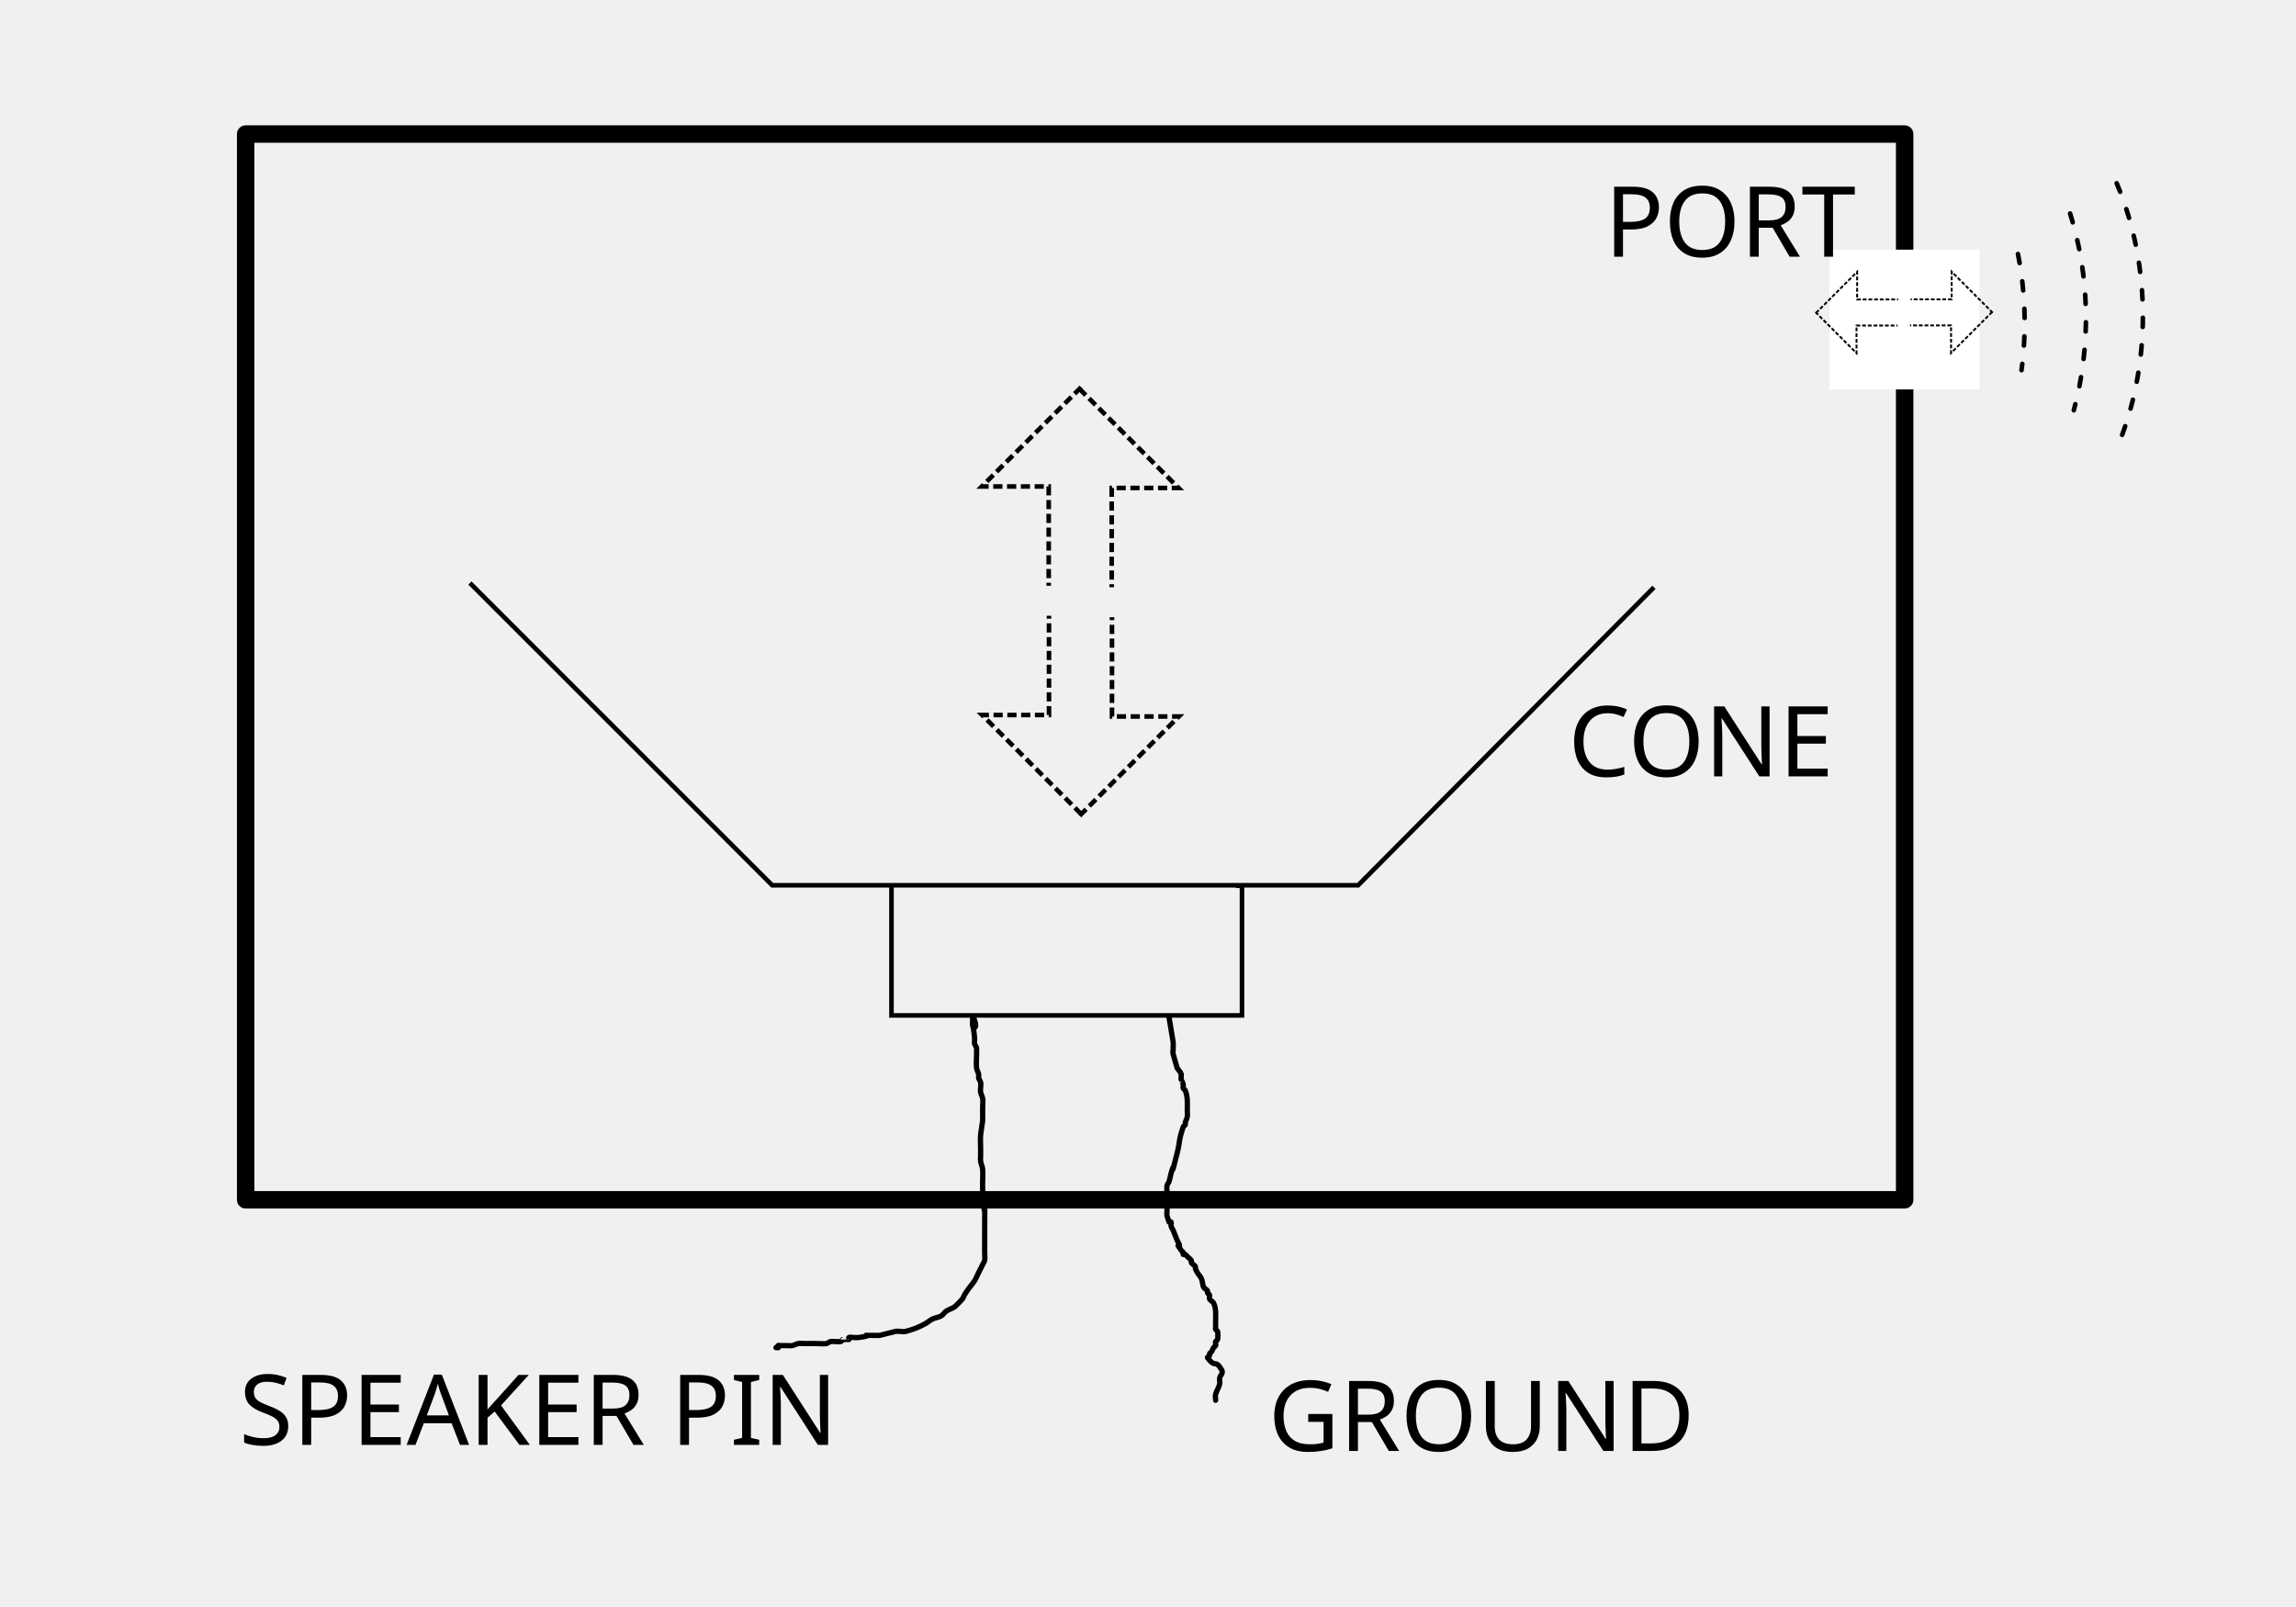
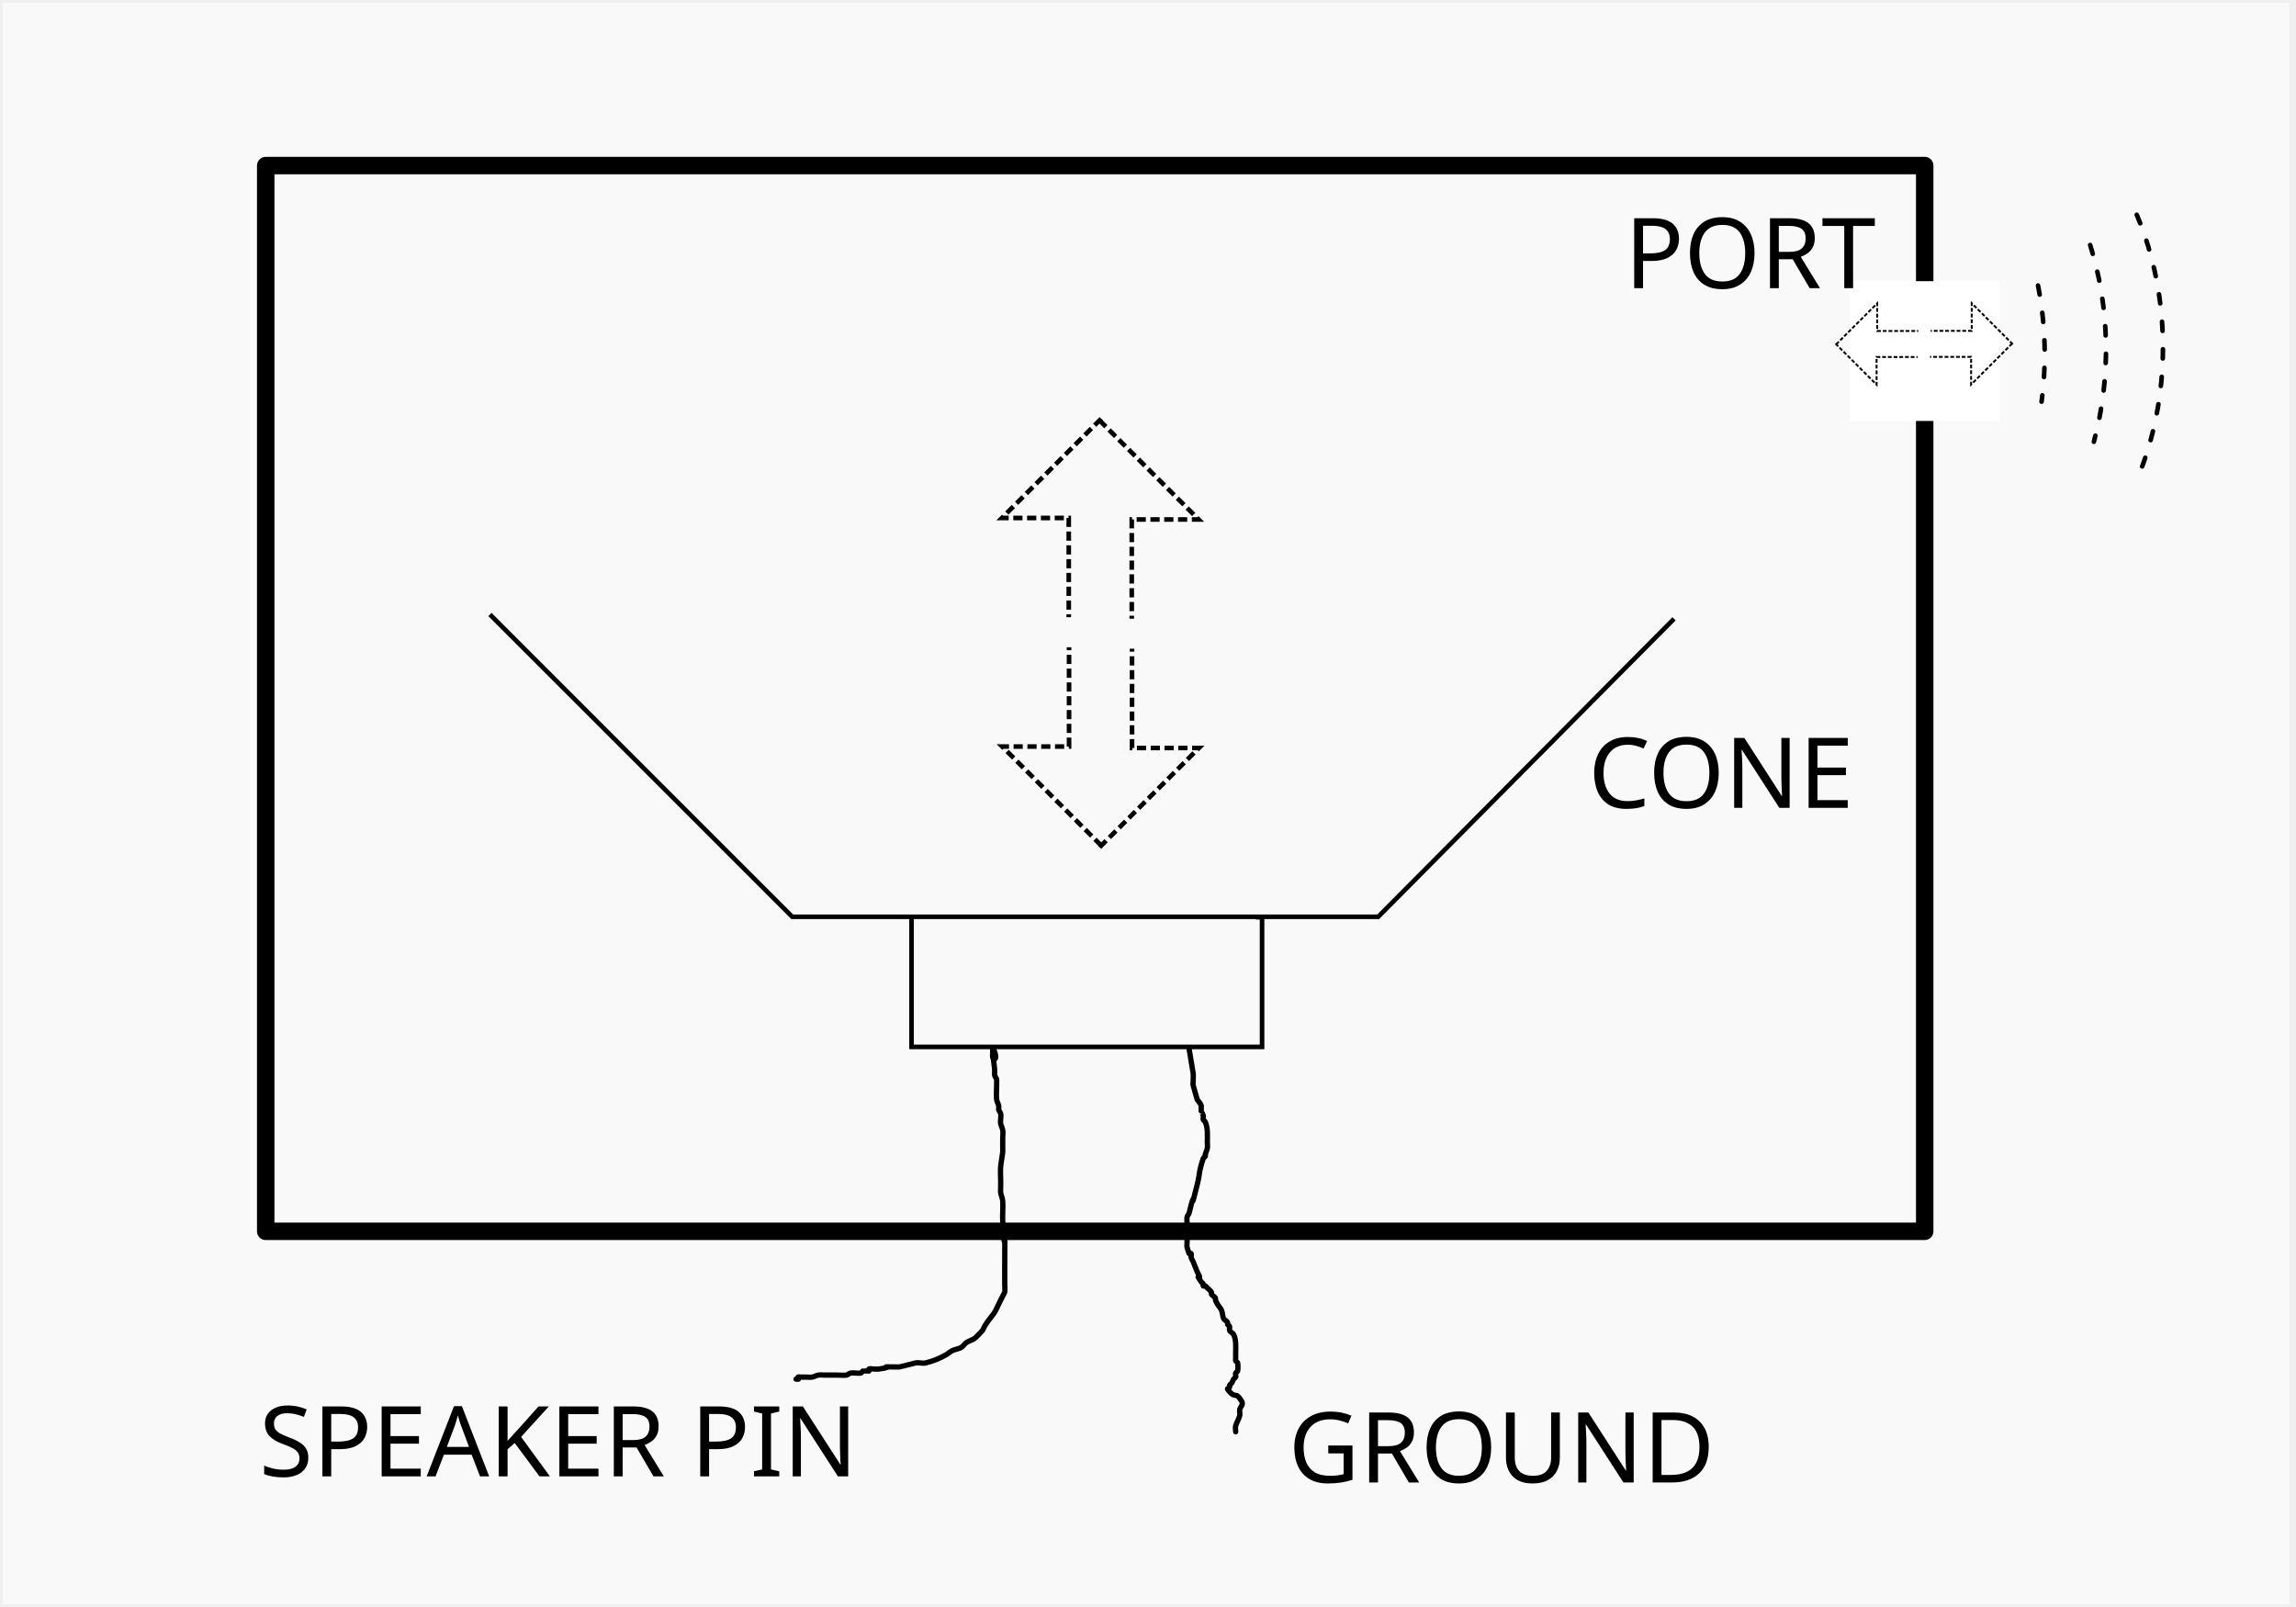
<svg xmlns="http://www.w3.org/2000/svg" width="500" height="350" viewBox="0 0 500 350" version="1.1" id="svg1">
  <defs id="defs1" />
  <g id="layer1">
-     <path style="fill:none;stroke:#000000;stroke-width:1px;stroke-linecap:butt;stroke-linejoin:miter;stroke-opacity:1" d="m 102.331,126.978 65.829,65.829 h 127.602 l 64.425,-64.893" id="path1" />
-     <rect style="fill:none;stroke:#000000;stroke-width:3.8;stroke-linecap:round;stroke-linejoin:round" id="rect1" width="361.278" height="232.116" x="53.497" y="29.197" />
-     <path style="fill:none;stroke:#000000;stroke-width:1px;stroke-linecap:butt;stroke-linejoin:miter;stroke-opacity:1" d="m 194.139,192.473 v 28.679 h 76.33 v -28.238 H 269.145" id="path2" />
-     <path style="fill:none;stroke:#000000;stroke-width:1.153;stroke-linecap:round;stroke-linejoin:round;stroke-dasharray:none" d="m 211.787,221.593 c 0.147,0.735 -0.294,2.353 0.441,2.206 0.735,-0.147 -0.441,-2.956 -0.441,-2.206 0,1.478 0.318,2.939 0.441,4.412 0.024,0.293 0,0.588 0,0.882 0,0.147 -0.046,0.302 0,0.441 0.104,0.312 0.337,0.57 0.441,0.882 0.046,0.14 0,0.294 0,0.441 0,0.294 0,0.588 0,0.882 0,0.987 -0.112,2.191 0,3.088 0.058,0.461 0.35,0.868 0.441,1.324 0.058,0.288 0,0.588 0,0.882 0.147,0.294 0.337,0.57 0.441,0.882 0.142,0.426 -0.123,1.715 0,2.206 0.113,0.451 0.35,0.868 0.441,1.324 0.115,0.577 0,1.177 0,1.765 0,0.735 0,1.471 0,2.206 0,0.294 0.033,0.59 0,0.882 -0.115,1.034 -0.338,2.054 -0.441,3.088 -0.091,0.913 0,2.171 0,3.088 0,0.441 0,0.882 0,1.324 0,0.441 -0.062,0.887 0,1.324 0.086,0.6 0.398,1.16 0.441,1.765 0.105,1.467 -0.077,2.943 0,4.412 0.652,12.395 0.441,-6.726 0.441,9.707 0,1.324 0,2.647 0,3.971 0,0.382 0.085,1.509 0,1.765 -0.104,0.312 -0.294,0.588 -0.441,0.882 -0.294,0.588 -0.588,1.177 -0.882,1.765 -0.294,0.588 -0.534,1.207 -0.882,1.765 -0.39,0.624 -0.896,1.166 -1.324,1.765 -0.308,0.431 -0.61,0.869 -0.882,1.324 -0.169,0.282 -0.244,0.619 -0.441,0.882 -0.086,0.115 -1.473,1.59 -1.765,1.765 -0.564,0.338 -1.218,0.518 -1.765,0.882 -0.346,0.231 -0.55,0.633 -0.882,0.882 -0.771,0.578 -1.316,0.438 -2.206,0.882 -0.474,0.237 -0.863,0.619 -1.324,0.882 -1.42,0.811 -2.805,1.363 -4.412,1.765 -0.694,0.173 -1.504,-0.14 -2.206,0 -0.037,0.007 -3.517,0.881 -3.53,0.882 -6.114,0 0.174,-0.214 -4.412,0.441 -0.437,0.062 -0.882,0 -1.324,0 -0.294,0 -0.619,-0.132 -0.882,0 -0.132,0.066 0.104,0.337 0,0.441 -4.2e-4,4.2e-4 -1.322,-6.6e-4 -1.324,0 -0.197,0.066 -0.236,0.407 -0.441,0.441 -0.725,0.121 -1.478,-0.104 -2.206,0 -0.326,0.046 -0.57,0.337 -0.882,0.441 -0.286,0.095 -1.845,0 -2.206,0 -0.882,0 -1.765,0 -2.647,0 -0.441,0 -0.888,-0.072 -1.324,0 -0.459,0.076 -0.865,0.365 -1.324,0.441 -0.435,0.072 -0.882,0 -1.324,0 -0.441,0 -0.882,0 -1.324,0 -0.147,0 -0.337,-0.104 -0.441,0 -0.588,0.588 0.735,0.441 -0.441,0.441" id="path3" />
-     <path style="fill:none;stroke:#000000;stroke-width:1.153;stroke-linecap:round;stroke-linejoin:round;stroke-dasharray:none" d="m 254.585,221.593 c 0.04,0.396 0.843,4.899 0.882,5.295 0.059,0.585 0,1.177 0,1.765 0,0.294 -0.071,0.597 0,0.882 0.294,1.03 0.588,2.059 0.882,3.088 0.294,0.441 0.715,0.821 0.882,1.324 0,2.509 -0.197,0.29 0.441,2.206 0.093,0.279 -0.132,0.619 0,0.882 0.093,0.186 0.364,0.248 0.441,0.441 0.591,1.476 0.441,2.868 0.441,4.412 0,0.441 0.072,0.888 0,1.324 -0.076,0.459 -0.328,0.872 -0.441,1.324 -0.036,0.143 0.066,0.31 0,0.441 -0.093,0.186 -0.375,0.244 -0.441,0.441 -1.098,3.295 -0.624,2.936 -1.324,5.736 -1.795,7.181 -0.203,0.489 -1.324,4.412 -0.167,0.583 -0.249,1.19 -0.441,1.765 -0.104,0.312 -0.377,0.56 -0.441,0.882 -0.086,0.433 0,0.882 0,1.324 0,1.324 0,2.647 0,3.971 0,0.441 -0.072,0.888 0,1.324 0.147,0.441 0.294,0.882 0.441,1.324 0.147,0 0.375,-0.132 0.441,0 0.132,0.263 -0.071,0.597 0,0.882 0.08,0.319 0.312,0.58 0.441,0.882 0.312,0.728 0.57,1.478 0.882,2.206 0.13,0.302 0.337,0.57 0.441,0.882 0.438,1.313 -1.045,-0.905 0.441,1.324 0.115,0.173 0.348,0.255 0.441,0.441 0.066,0.132 -0.104,0.337 0,0.441 0.104,0.104 0.31,-0.066 0.441,0 0.186,0.093 0.294,0.294 0.441,0.441 0.294,0.294 0.652,0.536 0.882,0.882 0.082,0.122 -0.066,0.31 0,0.441 0.186,0.372 0.696,0.51 0.882,0.882 0.066,0.132 0,0.294 0,0.441 0.147,0.294 0.272,0.6 0.441,0.882 0.273,0.455 0.674,0.836 0.882,1.324 0.239,0.557 0.216,1.202 0.441,1.765 0.154,0.386 0.696,0.51 0.882,0.882 0.066,0.132 -0.066,0.31 0,0.441 0.093,0.186 0.375,0.244 0.441,0.441 0.093,0.279 -0.132,0.619 0,0.882 0.186,0.372 0.696,0.51 0.882,0.882 0.6,1.2 0.441,2.696 0.441,3.971 0,0.441 0,0.882 0,1.324 0,0.147 -0.066,0.31 0,0.441 0.093,0.186 0.348,0.255 0.441,0.441 0.062,0.124 0.062,1.641 0,1.765 -0.093,0.186 -0.348,0.255 -0.441,0.441 -0.132,0.263 0.132,0.619 0,0.882 -0.093,0.186 -0.326,0.268 -0.441,0.441 -0.182,0.274 -0.259,0.609 -0.441,0.882 -0.115,0.173 -0.348,0.255 -0.441,0.441 -0.066,0.132 0.066,0.31 0,0.441 -0.093,0.186 -0.566,0.275 -0.441,0.441 1.881,2.508 1.57,0.117 3.088,2.647 0.412,0.687 -0.329,1.205 -0.441,1.765 -0.086,0.433 0.107,0.896 0,1.324 -0.192,0.768 -0.665,1.445 -0.882,2.206 -0.121,0.424 0,0.882 0,1.324" id="path4" />
-     <rect style="fill:#ffffff;stroke:none;stroke-width:0.88;stroke-linecap:round;stroke-linejoin:round;stroke-dasharray:none" id="rect4" width="32.65" height="30.444" x="398.42" y="54.374" />
-     <text xml:space="preserve" style="font-size:21.333px;font-family:Verdana;-inkscape-font-specification:Verdana;text-align:start;writing-mode:lr-tb;direction:ltr;text-anchor:start;fill:#000000;stroke:none;stroke-width:1.153;stroke-linecap:round;stroke-linejoin:round;stroke-dasharray:none" x="52.068" y="314.689" id="text4">
-       <tspan id="tspan4" x="52.068" y="314.689">SPEAKER PIN</tspan>
-     </text>
-     <text xml:space="preserve" style="font-size:21.333px;font-family:Verdana;-inkscape-font-specification:Verdana;text-align:start;writing-mode:lr-tb;direction:ltr;text-anchor:start;fill:#000000;stroke:none;stroke-width:1.153;stroke-linecap:round;stroke-linejoin:round;stroke-dasharray:none" x="276.204" y="316.013" id="text5">
-       <tspan id="tspan5" x="276.204" y="316.013">GROUND</tspan>
-     </text>
-     <g id="g6" transform="translate(20.74237,-96.96219)">
-       <path style="fill:none;stroke:#000000;stroke-width:1.002;stroke-linecap:butt;stroke-linejoin:miter;stroke-dasharray:2.003, 1.002;stroke-dashoffset:0;stroke-opacity:1" d="m 214.293,181.614 21.619,21.619 h -14.56 v 21.619" id="path5" />
-       <path style="fill:none;stroke:#000000;stroke-width:1.002;stroke-linecap:butt;stroke-linejoin:miter;stroke-dasharray:2.003, 1.002;stroke-dashoffset:0;stroke-opacity:1" d="m 214.694,181.293 -21.619,21.619 H 207.635 v 21.619" id="path5-5" />
-       <path style="fill:none;stroke:#000000;stroke-width:1.002;stroke-linecap:butt;stroke-linejoin:miter;stroke-dasharray:2.003, 1.002;stroke-dashoffset:0;stroke-opacity:1" d="m 214.757,274.307 -21.619,-21.619 h 14.56 V 231.068" id="path5-9" />
-       <path style="fill:none;stroke:#000000;stroke-width:1.002;stroke-linecap:butt;stroke-linejoin:miter;stroke-dasharray:2.003, 1.002;stroke-dashoffset:0;stroke-opacity:1" d="m 214.355,274.628 21.619,-21.619 h -14.56 v -21.619" id="path5-5-1" />
-     </g>
-     <g id="g6-9" transform="matrix(0,0.4135506,-0.4135506,0,508.9289,-20.67113)">
-       <path style="fill:none;stroke:#000000;stroke-width:1.002;stroke-linecap:butt;stroke-linejoin:miter;stroke-dasharray:2.003, 1.002;stroke-dashoffset:0;stroke-opacity:1" d="m 214.293,181.614 21.619,21.619 h -14.56 v 21.619" id="path5-3" />
-       <path style="fill:none;stroke:#000000;stroke-width:1.002;stroke-linecap:butt;stroke-linejoin:miter;stroke-dasharray:2.003, 1.002;stroke-dashoffset:0;stroke-opacity:1" d="m 214.694,181.293 -21.619,21.619 H 207.635 v 21.619" id="path5-5-6" />
-       <path style="fill:none;stroke:#000000;stroke-width:1.002;stroke-linecap:butt;stroke-linejoin:miter;stroke-dasharray:2.003, 1.002;stroke-dashoffset:0;stroke-opacity:1" d="m 214.757,274.307 -21.619,-21.619 h 14.56 V 231.068" id="path5-9-0" />
-       <path style="fill:none;stroke:#000000;stroke-width:1.002;stroke-linecap:butt;stroke-linejoin:miter;stroke-dasharray:2.003, 1.002;stroke-dashoffset:0;stroke-opacity:1" d="m 214.355,274.628 21.619,-21.619 h -14.56 v -21.619" id="path5-5-1-6" />
-     </g>
-     <text xml:space="preserve" style="font-size:21.333px;font-family:Verdana;-inkscape-font-specification:Verdana;text-align:start;writing-mode:lr-tb;direction:ltr;text-anchor:start;fill:#000000;stroke:none;stroke-width:1.002;stroke-linecap:round;stroke-linejoin:round;stroke-dasharray:2.003, 1.002;stroke-dashoffset:0" x="341.504" y="169.089" id="text6">
-       <tspan id="tspan6" x="341.504" y="169.089">CONE</tspan>
-     </text>
-     <text xml:space="preserve" style="font-size:21.333px;font-family:Verdana;-inkscape-font-specification:Verdana;text-align:start;writing-mode:lr-tb;direction:ltr;text-anchor:start;fill:#000000;stroke:none;stroke-width:1.002;stroke-linecap:round;stroke-linejoin:round;stroke-dasharray:2.003, 1.002;stroke-dashoffset:0" x="349.455" y="55.902" id="text7">
-       <tspan id="tspan7" x="349.455" y="55.902">PORT</tspan>
-     </text>
-     <g id="g7" transform="translate(-53.97329,-144.2928)">
-       <path style="fill:none;stroke:#000000;stroke-width:1.002;stroke-linecap:round;stroke-linejoin:round;stroke-dasharray:2.003, 4.006;stroke-dashoffset:0" id="path7" d="m 514.927,184.206 a 42.577,57.799 0 0 1 0,57.799" />
-       <path style="fill:none;stroke:#000000;stroke-width:1.002;stroke-linecap:round;stroke-linejoin:round;stroke-dasharray:2.003, 4.006;stroke-dashoffset:0" id="path7-8" d="m 504.781,190.791 a 42.577,57.799 0 0 1 0.803,42.849" />
-       <path style="fill:none;stroke:#000000;stroke-width:1.002;stroke-linecap:round;stroke-linejoin:round;stroke-dasharray:2.003, 4.006;stroke-dashoffset:0" id="path7-0" d="m 493.424,199.617 a 42.577,57.799 0 0 1 0.775,25.291" />
+     <rect style="fill:#f9f9f9;stroke:none;stroke-width:1.002;stroke-linecap:round;stroke-linejoin:round;stroke-dasharray:2.003, 4.006" id="rect2" width="497.927" height="348.798" x="0.624" y="0.624" />
+     <g id="g1" transform="translate(4.367781,6.863656)">
+       <path style="fill:none;stroke:#000000;stroke-width:1px;stroke-linecap:butt;stroke-linejoin:miter;stroke-opacity:1" d="m 102.331,126.978 65.829,65.829 h 127.602 l 64.425,-64.893" id="path1" />
+       <rect style="fill:none;stroke:#000000;stroke-width:3.8;stroke-linecap:round;stroke-linejoin:round" id="rect1" width="361.278" height="232.116" x="53.497" y="29.197" />
+       <path style="fill:none;stroke:#000000;stroke-width:1px;stroke-linecap:butt;stroke-linejoin:miter;stroke-opacity:1" d="m 194.139,192.473 v 28.679 h 76.33 v -28.238 H 269.145" id="path2" />
+       <path style="fill:none;stroke:#000000;stroke-width:1.153;stroke-linecap:round;stroke-linejoin:round;stroke-dasharray:none" d="m 211.787,221.593 c 0.147,0.735 -0.294,2.353 0.441,2.206 0.735,-0.147 -0.441,-2.956 -0.441,-2.206 0,1.478 0.318,2.939 0.441,4.412 0.024,0.293 0,0.588 0,0.882 0,0.147 -0.046,0.302 0,0.441 0.104,0.312 0.337,0.57 0.441,0.882 0.046,0.14 0,0.294 0,0.441 0,0.294 0,0.588 0,0.882 0,0.987 -0.112,2.191 0,3.088 0.058,0.461 0.35,0.868 0.441,1.324 0.058,0.288 0,0.588 0,0.882 0.147,0.294 0.337,0.57 0.441,0.882 0.142,0.426 -0.123,1.715 0,2.206 0.113,0.451 0.35,0.868 0.441,1.324 0.115,0.577 0,1.177 0,1.765 0,0.735 0,1.471 0,2.206 0,0.294 0.033,0.59 0,0.882 -0.115,1.034 -0.338,2.054 -0.441,3.088 -0.091,0.913 0,2.171 0,3.088 0,0.441 0,0.882 0,1.324 0,0.441 -0.062,0.887 0,1.324 0.086,0.6 0.398,1.16 0.441,1.765 0.105,1.467 -0.077,2.943 0,4.412 0.652,12.395 0.441,-6.726 0.441,9.707 0,1.324 0,2.647 0,3.971 0,0.382 0.085,1.509 0,1.765 -0.104,0.312 -0.294,0.588 -0.441,0.882 -0.294,0.588 -0.588,1.177 -0.882,1.765 -0.294,0.588 -0.534,1.207 -0.882,1.765 -0.39,0.624 -0.896,1.166 -1.324,1.765 -0.308,0.431 -0.61,0.869 -0.882,1.324 -0.169,0.282 -0.244,0.619 -0.441,0.882 -0.086,0.115 -1.473,1.59 -1.765,1.765 -0.564,0.338 -1.218,0.518 -1.765,0.882 -0.346,0.231 -0.55,0.633 -0.882,0.882 -0.771,0.578 -1.316,0.438 -2.206,0.882 -0.474,0.237 -0.863,0.619 -1.324,0.882 -1.42,0.811 -2.805,1.363 -4.412,1.765 -0.694,0.173 -1.504,-0.14 -2.206,0 -0.037,0.007 -3.517,0.881 -3.53,0.882 -6.114,0 0.174,-0.214 -4.412,0.441 -0.437,0.062 -0.882,0 -1.324,0 -0.294,0 -0.619,-0.132 -0.882,0 -0.132,0.066 0.104,0.337 0,0.441 -4.2e-4,4.2e-4 -1.322,-6.6e-4 -1.324,0 -0.197,0.066 -0.236,0.407 -0.441,0.441 -0.725,0.121 -1.478,-0.104 -2.206,0 -0.326,0.046 -0.57,0.337 -0.882,0.441 -0.286,0.095 -1.845,0 -2.206,0 -0.882,0 -1.765,0 -2.647,0 -0.441,0 -0.888,-0.072 -1.324,0 -0.459,0.076 -0.865,0.365 -1.324,0.441 -0.435,0.072 -0.882,0 -1.324,0 -0.441,0 -0.882,0 -1.324,0 -0.147,0 -0.337,-0.104 -0.441,0 -0.588,0.588 0.735,0.441 -0.441,0.441" id="path3" />
+       <path style="fill:none;stroke:#000000;stroke-width:1.153;stroke-linecap:round;stroke-linejoin:round;stroke-dasharray:none" d="m 254.585,221.593 c 0.04,0.396 0.843,4.899 0.882,5.295 0.059,0.585 0,1.177 0,1.765 0,0.294 -0.071,0.597 0,0.882 0.294,1.03 0.588,2.059 0.882,3.088 0.294,0.441 0.715,0.821 0.882,1.324 0,2.509 -0.197,0.29 0.441,2.206 0.093,0.279 -0.132,0.619 0,0.882 0.093,0.186 0.364,0.248 0.441,0.441 0.591,1.476 0.441,2.868 0.441,4.412 0,0.441 0.072,0.888 0,1.324 -0.076,0.459 -0.328,0.872 -0.441,1.324 -0.036,0.143 0.066,0.31 0,0.441 -0.093,0.186 -0.375,0.244 -0.441,0.441 -1.098,3.295 -0.624,2.936 -1.324,5.736 -1.795,7.181 -0.203,0.489 -1.324,4.412 -0.167,0.583 -0.249,1.19 -0.441,1.765 -0.104,0.312 -0.377,0.56 -0.441,0.882 -0.086,0.433 0,0.882 0,1.324 0,1.324 0,2.647 0,3.971 0,0.441 -0.072,0.888 0,1.324 0.147,0.441 0.294,0.882 0.441,1.324 0.147,0 0.375,-0.132 0.441,0 0.132,0.263 -0.071,0.597 0,0.882 0.08,0.319 0.312,0.58 0.441,0.882 0.312,0.728 0.57,1.478 0.882,2.206 0.13,0.302 0.337,0.57 0.441,0.882 0.438,1.313 -1.045,-0.905 0.441,1.324 0.115,0.173 0.348,0.255 0.441,0.441 0.066,0.132 -0.104,0.337 0,0.441 0.104,0.104 0.31,-0.066 0.441,0 0.186,0.093 0.294,0.294 0.441,0.441 0.294,0.294 0.652,0.536 0.882,0.882 0.082,0.122 -0.066,0.31 0,0.441 0.186,0.372 0.696,0.51 0.882,0.882 0.066,0.132 0,0.294 0,0.441 0.147,0.294 0.272,0.6 0.441,0.882 0.273,0.455 0.674,0.836 0.882,1.324 0.239,0.557 0.216,1.202 0.441,1.765 0.154,0.386 0.696,0.51 0.882,0.882 0.066,0.132 -0.066,0.31 0,0.441 0.093,0.186 0.375,0.244 0.441,0.441 0.093,0.279 -0.132,0.619 0,0.882 0.186,0.372 0.696,0.51 0.882,0.882 0.6,1.2 0.441,2.696 0.441,3.971 0,0.441 0,0.882 0,1.324 0,0.147 -0.066,0.31 0,0.441 0.093,0.186 0.348,0.255 0.441,0.441 0.062,0.124 0.062,1.641 0,1.765 -0.093,0.186 -0.348,0.255 -0.441,0.441 -0.132,0.263 0.132,0.619 0,0.882 -0.093,0.186 -0.326,0.268 -0.441,0.441 -0.182,0.274 -0.259,0.609 -0.441,0.882 -0.115,0.173 -0.348,0.255 -0.441,0.441 -0.066,0.132 0.066,0.31 0,0.441 -0.093,0.186 -0.566,0.275 -0.441,0.441 1.881,2.508 1.57,0.117 3.088,2.647 0.412,0.687 -0.329,1.205 -0.441,1.765 -0.086,0.433 0.107,0.896 0,1.324 -0.192,0.768 -0.665,1.445 -0.882,2.206 -0.121,0.424 0,0.882 0,1.324" id="path4" />
+       <rect style="fill:#ffffff;stroke:none;stroke-width:0.88;stroke-linecap:round;stroke-linejoin:round;stroke-dasharray:none" id="rect4" width="32.65" height="30.444" x="398.42" y="54.374" />
+       <text xml:space="preserve" style="font-size:21.333px;font-family:Verdana;-inkscape-font-specification:Verdana;text-align:start;writing-mode:lr-tb;direction:ltr;text-anchor:start;fill:#000000;stroke:none;stroke-width:1.153;stroke-linecap:round;stroke-linejoin:round;stroke-dasharray:none" x="52.068" y="314.689" id="text4">
+         <tspan id="tspan4" x="52.068" y="314.689">SPEAKER PIN</tspan>
+       </text>
+       <text xml:space="preserve" style="font-size:21.333px;font-family:Verdana;-inkscape-font-specification:Verdana;text-align:start;writing-mode:lr-tb;direction:ltr;text-anchor:start;fill:#000000;stroke:none;stroke-width:1.153;stroke-linecap:round;stroke-linejoin:round;stroke-dasharray:none" x="276.204" y="316.013" id="text5">
+         <tspan id="tspan5" x="276.204" y="316.013">GROUND</tspan>
+       </text>
+       <g id="g6" transform="translate(20.74237,-96.96219)">
+         <path style="fill:none;stroke:#000000;stroke-width:1.002;stroke-linecap:butt;stroke-linejoin:miter;stroke-dasharray:2.003, 1.002;stroke-dashoffset:0;stroke-opacity:1" d="m 214.293,181.614 21.619,21.619 h -14.56 v 21.619" id="path5" />
+         <path style="fill:none;stroke:#000000;stroke-width:1.002;stroke-linecap:butt;stroke-linejoin:miter;stroke-dasharray:2.003, 1.002;stroke-dashoffset:0;stroke-opacity:1" d="m 214.694,181.293 -21.619,21.619 H 207.635 v 21.619" id="path5-5" />
+         <path style="fill:none;stroke:#000000;stroke-width:1.002;stroke-linecap:butt;stroke-linejoin:miter;stroke-dasharray:2.003, 1.002;stroke-dashoffset:0;stroke-opacity:1" d="m 214.757,274.307 -21.619,-21.619 h 14.56 V 231.068" id="path5-9" />
+         <path style="fill:none;stroke:#000000;stroke-width:1.002;stroke-linecap:butt;stroke-linejoin:miter;stroke-dasharray:2.003, 1.002;stroke-dashoffset:0;stroke-opacity:1" d="m 214.355,274.628 21.619,-21.619 h -14.56 v -21.619" id="path5-5-1" />
+       </g>
+       <g id="g6-9" transform="matrix(0,0.4135506,-0.4135506,0,508.9289,-20.67113)">
+         <path style="fill:none;stroke:#000000;stroke-width:1.002;stroke-linecap:butt;stroke-linejoin:miter;stroke-dasharray:2.003, 1.002;stroke-dashoffset:0;stroke-opacity:1" d="m 214.293,181.614 21.619,21.619 h -14.56 v 21.619" id="path5-3" />
+         <path style="fill:none;stroke:#000000;stroke-width:1.002;stroke-linecap:butt;stroke-linejoin:miter;stroke-dasharray:2.003, 1.002;stroke-dashoffset:0;stroke-opacity:1" d="m 214.694,181.293 -21.619,21.619 H 207.635 v 21.619" id="path5-5-6" />
+         <path style="fill:none;stroke:#000000;stroke-width:1.002;stroke-linecap:butt;stroke-linejoin:miter;stroke-dasharray:2.003, 1.002;stroke-dashoffset:0;stroke-opacity:1" d="m 214.757,274.307 -21.619,-21.619 h 14.56 V 231.068" id="path5-9-0" />
+         <path style="fill:none;stroke:#000000;stroke-width:1.002;stroke-linecap:butt;stroke-linejoin:miter;stroke-dasharray:2.003, 1.002;stroke-dashoffset:0;stroke-opacity:1" d="m 214.355,274.628 21.619,-21.619 h -14.56 v -21.619" id="path5-5-1-6" />
+       </g>
+       <text xml:space="preserve" style="font-size:21.333px;font-family:Verdana;-inkscape-font-specification:Verdana;text-align:start;writing-mode:lr-tb;direction:ltr;text-anchor:start;fill:#000000;stroke:none;stroke-width:1.002;stroke-linecap:round;stroke-linejoin:round;stroke-dasharray:2.003, 1.002;stroke-dashoffset:0" x="341.504" y="169.089" id="text6">
+         <tspan id="tspan6" x="341.504" y="169.089">CONE</tspan>
+       </text>
+       <text xml:space="preserve" style="font-size:21.333px;font-family:Verdana;-inkscape-font-specification:Verdana;text-align:start;writing-mode:lr-tb;direction:ltr;text-anchor:start;fill:#000000;stroke:none;stroke-width:1.002;stroke-linecap:round;stroke-linejoin:round;stroke-dasharray:2.003, 1.002;stroke-dashoffset:0" x="349.455" y="55.902" id="text7">
+         <tspan id="tspan7" x="349.455" y="55.902">PORT</tspan>
+       </text>
+       <g id="g7" transform="translate(-53.97329,-144.2928)">
+         <path style="fill:none;stroke:#000000;stroke-width:1.002;stroke-linecap:round;stroke-linejoin:round;stroke-dasharray:2.003, 4.006;stroke-dashoffset:0" id="path7" d="m 514.927,184.206 a 42.577,57.799 0 0 1 0,57.799" />
+         <path style="fill:none;stroke:#000000;stroke-width:1.002;stroke-linecap:round;stroke-linejoin:round;stroke-dasharray:2.003, 4.006;stroke-dashoffset:0" id="path7-8" d="m 504.781,190.791 a 42.577,57.799 0 0 1 0.803,42.849" />
+         <path style="fill:none;stroke:#000000;stroke-width:1.002;stroke-linecap:round;stroke-linejoin:round;stroke-dasharray:2.003, 4.006;stroke-dashoffset:0" id="path7-0" d="m 493.424,199.617 a 42.577,57.799 0 0 1 0.775,25.291" />
+       </g>
    </g>
  </g>
</svg>
